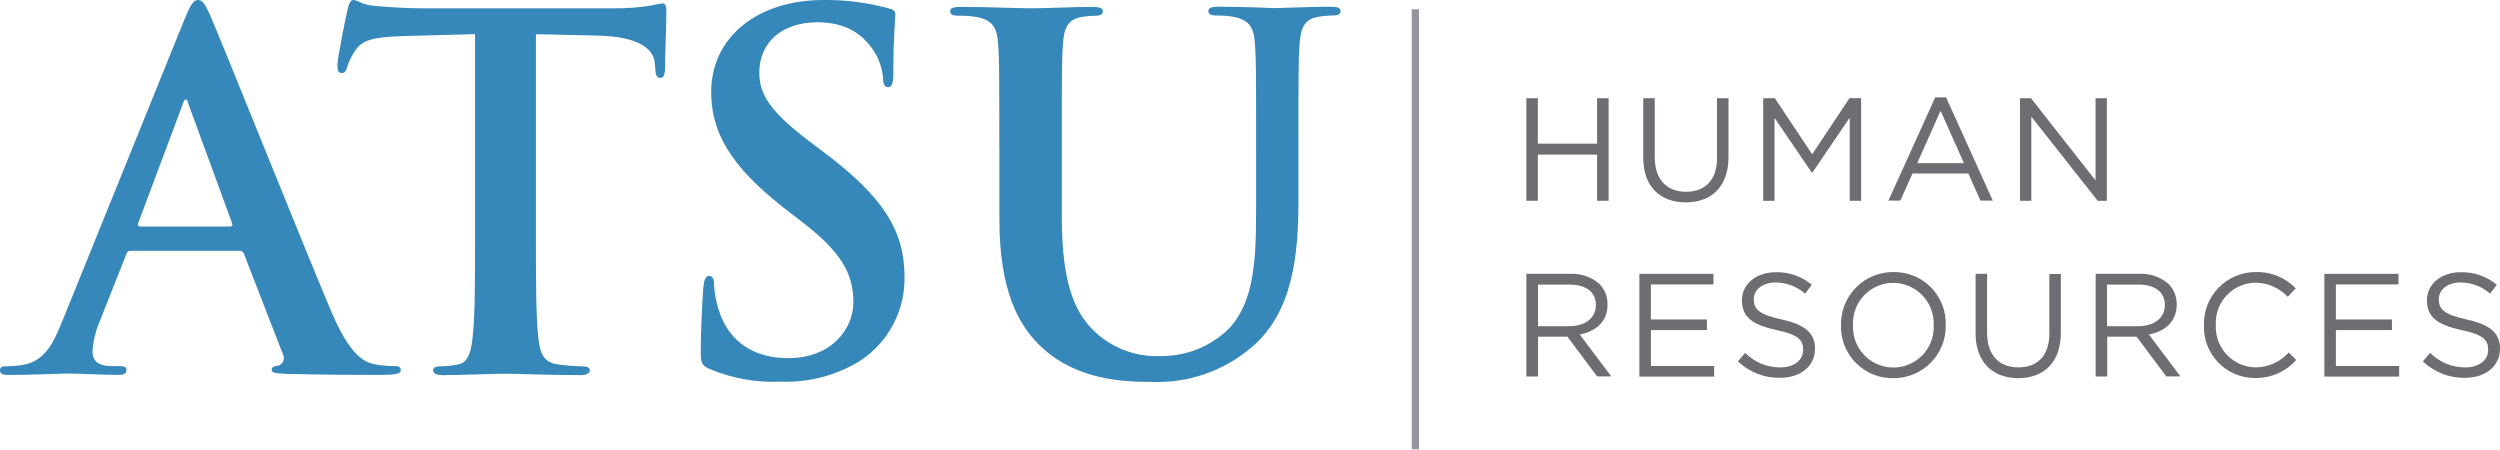
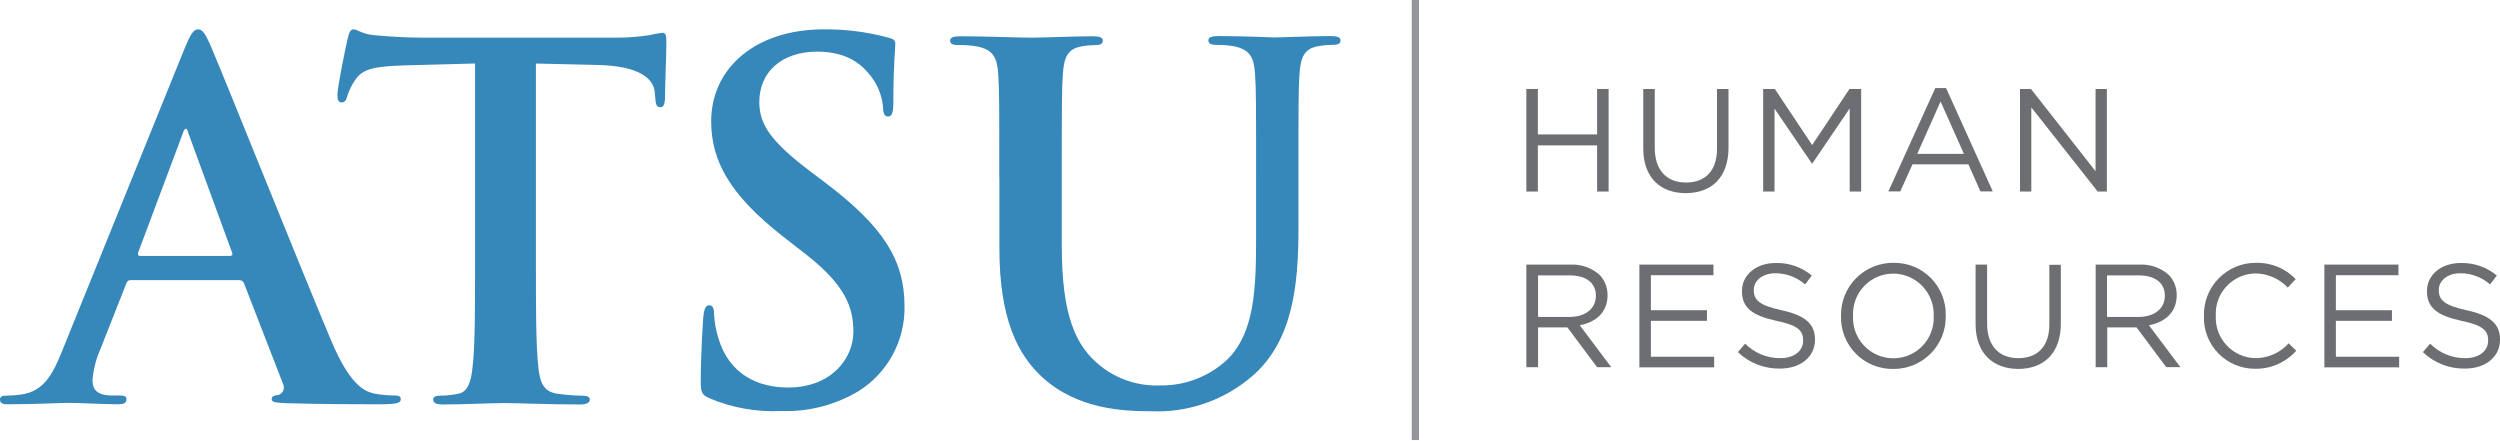
- <svg xmlns="http://www.w3.org/2000/svg" width="323.933" height="58.214" viewBox="0 0 323.933 58.214">
-   <g id="Logo" transform="translate(0 1.196)">
-     <g id="Group_5" data-name="Group 5" transform="translate(0 -1.196)">
-       <g id="Group_1" data-name="Group 1" transform="translate(0 0)">
-         <path id="Path_1" data-name="Path 1" d="M16.913,34.156c-.321,0-.435.138-.573.5L12.925,43.3a11.925,11.925,0,0,0-.94,3.85c0,1.146.573,1.948,2.521,1.948h.94c.756,0,.94.138.94.5,0,.5-.39.642-1.077.642-2.017,0-4.721-.183-6.692-.183-.688,0-4.171.183-7.448.183C.39,50.267,0,50.13,0,49.626c0-.39.252-.5.756-.5A17.317,17.317,0,0,0,2.7,48.984c2.91-.39,4.1-2.521,5.363-5.683L23.9,4.181c.756-1.833,1.146-2.521,1.765-2.521.573,0,.94.573,1.581,2.017C28.761,7.137,38.867,32.392,42.9,41.971c2.406,5.683,4.217,6.554,5.546,6.875a14.373,14.373,0,0,0,2.658.252c.5,0,.825.069.825.5,0,.5-.573.642-2.91.642-2.269,0-6.875,0-11.917-.138-1.146-.069-1.9-.069-1.9-.5,0-.39.252-.5.894-.573a1.027,1.027,0,0,0,.573-1.444L31.626,34.592a.613.613,0,0,0-.642-.435H16.913Zm12.856-3.14c.321,0,.39-.183.321-.39L24.407,15.112c-.069-.252-.138-.573-.321-.573s-.321.321-.39.573L17.9,30.581c-.069.252,0,.435.252.435Z" transform="translate(0 -1.66)" fill="#3687ba" />
-       </g>
-       <g id="Group_2" data-name="Group 2" transform="translate(43.726)">
-         <path id="Path_2" data-name="Path 2" d="M36.932,6.083l-9.4.252c-3.667.138-5.179.435-6.119,1.833a7.436,7.436,0,0,0-1.077,2.2c-.138.5-.321.756-.688.756-.435,0-.573-.321-.573-1.008,0-1.008,1.192-6.761,1.329-7.265.183-.825.39-1.192.756-1.192.5,0,1.146.642,2.7.756,1.833.183,4.217.321,6.3.321h24.98a28.441,28.441,0,0,0,4.354-.321A17.181,17.181,0,0,1,61.2,2.1c.435,0,.5.39.5,1.329,0,1.329-.183,5.683-.183,7.311-.069.642-.183,1.008-.573,1.008-.5,0-.642-.321-.688-1.26L60.193,9.8c-.138-1.65-1.833-3.415-7.448-3.529l-7.952-.183V31.956c0,5.8,0,10.794.321,13.5.183,1.765.573,3.163,2.452,3.415a24.567,24.567,0,0,0,3.208.252c.688,0,1.008.183,1.008.5,0,.435-.5.642-1.192.642-4.171,0-8.136-.183-9.9-.183-1.444,0-5.431.183-7.952.183-.825,0-1.26-.183-1.26-.642,0-.321.252-.5,1.008-.5a11.131,11.131,0,0,0,2.269-.252c1.26-.252,1.65-1.65,1.833-3.46.321-2.658.321-7.631.321-13.429V6.083Z" transform="translate(-19.08 -1.66)" fill="#3687ba" />
-       </g>
-       <g id="Group_3" data-name="Group 3" transform="translate(90.798 0)">
-         <path id="Path_3" data-name="Path 3" d="M40.812,49.488c-1.008-.435-1.192-.756-1.192-2.154,0-3.46.252-7.265.321-8.273.069-.94.252-1.65.756-1.65.573,0,.642.573.642,1.077a12.847,12.847,0,0,0,.573,3.208c1.4,4.675,5.111,6.371,9.029,6.371,5.683,0,8.456-3.85,8.456-7.2,0-3.094-.94-6-6.188-10.084L50.3,28.519c-6.944-5.431-9.327-9.831-9.327-14.942,0-6.944,5.8-11.917,14.575-11.917a30.614,30.614,0,0,1,8.388,1.077c.573.138.894.321.894.756,0,.825-.252,2.658-.252,7.563,0,1.4-.183,1.9-.688,1.9-.435,0-.642-.39-.642-1.146A7.668,7.668,0,0,0,61.6,7.641c-.94-1.192-2.773-3.094-6.875-3.094-4.675,0-7.517,2.7-7.517,6.508,0,2.91,1.444,5.111,6.692,9.075l1.765,1.329c7.631,5.752,10.359,10.106,10.359,16.088a12.713,12.713,0,0,1-5.936,10.977,18.288,18.288,0,0,1-10.038,2.59A21.343,21.343,0,0,1,40.812,49.488Z" transform="translate(-39.62 -1.66)" fill="#3687ba" />
-       </g>
-       <g id="Group_4" data-name="Group 4" transform="translate(123.111 0.871)">
-         <path id="Path_4" data-name="Path 4" d="M60.091,20.374c0-9.579,0-11.367-.138-13.384-.138-2.154-.642-3.163-2.7-3.6A12.143,12.143,0,0,0,54.8,3.209c-.688,0-1.077-.138-1.077-.573s.435-.573,1.4-.573c3.346,0,7.311.183,9.213.183,1.513,0,5.5-.183,7.769-.183.94,0,1.4.138,1.4.573s-.39.573-1.008.573a10.567,10.567,0,0,0-1.833.183c-1.7.321-2.2,1.4-2.338,3.6-.138,2.017-.138,3.781-.138,13.384V29.2c0,9.144,1.833,12.994,4.927,15.515a11.683,11.683,0,0,0,7.883,2.59A12.382,12.382,0,0,0,89.7,43.887c3.46-3.46,3.667-9.144,3.667-15.652V20.351c0-9.579,0-11.367-.138-13.384-.137-2.154-.642-3.163-2.7-3.6a11.368,11.368,0,0,0-2.269-.183c-.688,0-1.077-.138-1.077-.573s.435-.573,1.329-.573c3.208,0,7.2.183,7.265.183.756,0,4.721-.183,7.2-.183.894,0,1.329.138,1.329.573s-.367.573-1.146.573a10.568,10.568,0,0,0-1.833.183c-1.7.321-2.2,1.4-2.338,3.6-.137,2.017-.137,3.781-.137,13.384v6.761c0,7.013-.688,14.438-6,19a18.816,18.816,0,0,1-13.132,4.538c-3.346,0-9.4-.183-14-4.354-3.208-2.91-5.615-7.563-5.615-16.729v-9.19Z" transform="translate(-53.72 -2.04)" fill="#3687ba" />
-       </g>
+ <svg xmlns="http://www.w3.org/2000/svg" id="Logo" width="323.933" height="57.018" viewBox="0 0 323.933 57.018">
+   <g id="Group_5" data-name="Group 5" transform="translate(0 3.804)">
+     <g id="Group_1" data-name="Group 1" transform="translate(0 0)">
+       <path id="Path_1" data-name="Path 1" d="M16.913,34.156c-.321,0-.435.138-.573.5L12.925,43.3a11.925,11.925,0,0,0-.94,3.85c0,1.146.573,1.948,2.521,1.948h.94c.756,0,.94.138.94.5,0,.5-.39.642-1.077.642-2.017,0-4.721-.183-6.692-.183-.688,0-4.171.183-7.448.183C.39,50.267,0,50.13,0,49.626c0-.39.252-.5.756-.5A17.317,17.317,0,0,0,2.7,48.984c2.91-.39,4.1-2.521,5.363-5.683L23.9,4.181c.756-1.833,1.146-2.521,1.765-2.521.573,0,.94.573,1.581,2.017C28.761,7.137,38.867,32.392,42.9,41.971c2.406,5.683,4.217,6.554,5.546,6.875a14.373,14.373,0,0,0,2.658.252c.5,0,.825.069.825.5,0,.5-.573.642-2.91.642-2.269,0-6.875,0-11.917-.138-1.146-.069-1.9-.069-1.9-.5,0-.39.252-.5.894-.573a1.027,1.027,0,0,0,.573-1.444L31.626,34.592a.613.613,0,0,0-.642-.435H16.913Zm12.856-3.14c.321,0,.39-.183.321-.39L24.407,15.112c-.069-.252-.138-.573-.321-.573s-.321.321-.39.573L17.9,30.581c-.069.252,0,.435.252.435Z" transform="translate(0 -1.66)" fill="#3687ba" />
    </g>
-     <g id="Group_6" data-name="Group 6" transform="translate(182.924)">
-       <rect id="Rectangle_1" data-name="Rectangle 1" width="0.94" height="57.018" fill="#939598" />
+     <g id="Group_2" data-name="Group 2" transform="translate(43.726)">
+       <path id="Path_2" data-name="Path 2" d="M36.932,6.083l-9.4.252c-3.667.138-5.179.435-6.119,1.833a7.436,7.436,0,0,0-1.077,2.2c-.138.5-.321.756-.688.756-.435,0-.573-.321-.573-1.008,0-1.008,1.192-6.761,1.329-7.265.183-.825.39-1.192.756-1.192.5,0,1.146.642,2.7.756,1.833.183,4.217.321,6.3.321h24.98a28.441,28.441,0,0,0,4.354-.321A17.181,17.181,0,0,1,61.2,2.1c.435,0,.5.39.5,1.329,0,1.329-.183,5.683-.183,7.311-.069.642-.183,1.008-.573,1.008-.5,0-.642-.321-.688-1.26L60.193,9.8c-.138-1.65-1.833-3.415-7.448-3.529l-7.952-.183V31.956c0,5.8,0,10.794.321,13.5.183,1.765.573,3.163,2.452,3.415a24.567,24.567,0,0,0,3.208.252c.688,0,1.008.183,1.008.5,0,.435-.5.642-1.192.642-4.171,0-8.136-.183-9.9-.183-1.444,0-5.431.183-7.952.183-.825,0-1.26-.183-1.26-.642,0-.321.252-.5,1.008-.5a11.131,11.131,0,0,0,2.269-.252c1.26-.252,1.65-1.65,1.833-3.46.321-2.658.321-7.631.321-13.429V6.083Z" transform="translate(-19.08 -1.66)" fill="#3687ba" />
    </g>
-     <g id="Group_7" data-name="Group 7" transform="translate(197.775 11.413)">
-       <path id="Path_5" data-name="Path 5" d="M86.3,5.03h1.49v5.89h7.677V5.03h1.49V18.322h-1.49V12.341H87.79v5.981H86.3Z" transform="translate(-86.3 -4.915)" fill="#6d6e71" />
-       <path id="Path_6" data-name="Path 6" d="M92.91,12.753V5.03H94.4v7.631c0,2.865,1.513,4.492,4.056,4.492,2.452,0,4.01-1.49,4.01-4.377V5.03h1.49v7.608c0,3.873-2.223,5.89-5.546,5.89C95.133,18.528,92.91,16.511,92.91,12.753Z" transform="translate(-77.762 -4.915)" fill="#6d6e71" />
-       <path id="Path_7" data-name="Path 7" d="M99.69,5.03H101.2l4.836,7.265,4.836-7.265h1.513V18.322H110.9V7.551l-4.836,7.127h-.069l-4.836-7.1V18.322H99.69V5.03Z" transform="translate(-69.004 -4.915)" fill="#6d6e71" />
-       <path id="Path_8" data-name="Path 8" d="M112.843,4.98h1.4l6.05,13.384h-1.6l-1.558-3.506h-7.242l-1.581,3.506H106.77Zm3.713,8.525-3.025-6.783-3.025,6.783Z" transform="translate(-59.859 -4.98)" fill="#6d6e71" />
-       <path id="Path_9" data-name="Path 9" d="M114.233,5.03h1.4L124,15.686V5.03h1.467V18.322h-1.192L115.677,7.413V18.322H114.21V5.03Z" transform="translate(-50.248 -4.915)" fill="#6d6e71" />
-       <path id="Path_10" data-name="Path 10" d="M86.3,14.96h5.706a5.324,5.324,0,0,1,3.781,1.329A3.689,3.689,0,0,1,96.819,18.9v.046c0,2.2-1.513,3.483-3.6,3.873L97.3,28.252H95.467L91.617,23.1h-3.8v5.156H86.3Zm5.592,6.783c1.994,0,3.415-1.031,3.415-2.727V18.97c0-1.627-1.26-2.613-3.392-2.613h-4.1v5.386h4.079Z" transform="translate(-86.3 7.911)" fill="#6d6e71" />
-       <path id="Path_11" data-name="Path 11" d="M92.69,14.96h9.6v1.375H94.18v4.538h7.265v1.375H94.18V26.9h8.2v1.375H92.69Z" transform="translate(-78.046 7.911)" fill="#6d6e71" />
-       <path id="Path_12" data-name="Path 12" d="M98.26,26.42l.94-1.1A6.341,6.341,0,0,0,103.76,27.2c1.788,0,2.956-.94,2.956-2.269v-.046c0-1.238-.665-1.948-3.46-2.521-3.048-.665-4.469-1.65-4.469-3.827v-.046c0-2.085,1.833-3.621,4.377-3.621a7,7,0,0,1,4.675,1.627l-.871,1.146a5.842,5.842,0,0,0-3.827-1.444c-1.719,0-2.819.963-2.819,2.154V18.4c0,1.26.688,1.948,3.6,2.59,2.956.642,4.331,1.719,4.331,3.758v.046c0,2.269-1.9,3.758-4.538,3.758A7.727,7.727,0,0,1,98.26,26.42Z" transform="translate(-70.851 7.795)" fill="#6d6e71" />
-       <path id="Path_13" data-name="Path 13" d="M104.09,21.781v-.046A6.734,6.734,0,0,1,110.9,14.86a6.658,6.658,0,0,1,6.761,6.829v.046a6.734,6.734,0,0,1-6.806,6.875A6.658,6.658,0,0,1,104.09,21.781Zm12.009,0v-.046a5.272,5.272,0,0,0-5.248-5.477,5.216,5.216,0,0,0-5.2,5.454v.046a5.23,5.23,0,1,0,10.45.023Z" transform="translate(-63.32 7.782)" fill="#6d6e71" />
-       <path id="Path_14" data-name="Path 14" d="M111.7,22.683V14.96h1.49v7.631c0,2.865,1.513,4.492,4.056,4.492,2.452,0,4.01-1.49,4.01-4.377V14.983h1.49v7.608c0,3.873-2.223,5.89-5.546,5.89C113.946,28.458,111.7,26.441,111.7,22.683Z" transform="translate(-53.491 7.911)" fill="#6d6e71" />
-       <path id="Path_15" data-name="Path 15" d="M118.48,14.96h5.706a5.324,5.324,0,0,1,3.781,1.329A3.689,3.689,0,0,1,129,18.9v.046c0,2.2-1.513,3.483-3.6,3.873l4.079,5.431h-1.833L123.8,23.1h-3.8v5.156H118.5V14.96Zm5.569,6.783c1.994,0,3.415-1.031,3.415-2.727V18.97c0-1.627-1.26-2.613-3.392-2.613h-4.1v5.386h4.079Z" transform="translate(-44.733 7.911)" fill="#6d6e71" />
-       <path id="Path_16" data-name="Path 16" d="M124.61,21.781v-.046a6.7,6.7,0,0,1,6.715-6.875,6.889,6.889,0,0,1,5.179,2.108l-1.031,1.1a5.84,5.84,0,0,0-4.171-1.833,5.221,5.221,0,0,0-5.156,5.454v.046a5.241,5.241,0,0,0,5.156,5.477,5.768,5.768,0,0,0,4.285-1.925l.985.963a6.974,6.974,0,0,1-5.317,2.338A6.6,6.6,0,0,1,124.61,21.781Z" transform="translate(-36.815 7.782)" fill="#6d6e71" />
-       <path id="Path_17" data-name="Path 17" d="M131.42,14.96h9.6v1.375H132.91v4.538h7.265v1.375H132.91V26.9h8.2v1.375H131.42V14.96Z" transform="translate(-28.018 7.911)" fill="#6d6e71" />
-       <path id="Path_18" data-name="Path 18" d="M136.99,26.42l.94-1.1A6.341,6.341,0,0,0,142.49,27.2c1.788,0,2.956-.94,2.956-2.269v-.046c0-1.238-.665-1.948-3.46-2.521-3.048-.665-4.469-1.65-4.469-3.827v-.046c0-2.085,1.833-3.621,4.377-3.621a7,7,0,0,1,4.675,1.627l-.871,1.146a5.842,5.842,0,0,0-3.827-1.444c-1.719,0-2.819.963-2.819,2.154V18.4c0,1.26.688,1.948,3.6,2.59,2.956.642,4.331,1.719,4.331,3.758v.046c0,2.269-1.9,3.758-4.538,3.758A7.688,7.688,0,0,1,136.99,26.42Z" transform="translate(-20.823 7.795)" fill="#6d6e71" />
+     <g id="Group_3" data-name="Group 3" transform="translate(90.798 0)">
+       <path id="Path_3" data-name="Path 3" d="M40.812,49.488c-1.008-.435-1.192-.756-1.192-2.154,0-3.46.252-7.265.321-8.273.069-.94.252-1.65.756-1.65.573,0,.642.573.642,1.077a12.847,12.847,0,0,0,.573,3.208c1.4,4.675,5.111,6.371,9.029,6.371,5.683,0,8.456-3.85,8.456-7.2,0-3.094-.94-6-6.188-10.084L50.3,28.519c-6.944-5.431-9.327-9.831-9.327-14.942,0-6.944,5.8-11.917,14.575-11.917a30.614,30.614,0,0,1,8.388,1.077c.573.138.894.321.894.756,0,.825-.252,2.658-.252,7.563,0,1.4-.183,1.9-.688,1.9-.435,0-.642-.39-.642-1.146A7.668,7.668,0,0,0,61.6,7.641c-.94-1.192-2.773-3.094-6.875-3.094-4.675,0-7.517,2.7-7.517,6.508,0,2.91,1.444,5.111,6.692,9.075l1.765,1.329c7.631,5.752,10.359,10.106,10.359,16.088a12.713,12.713,0,0,1-5.936,10.977,18.288,18.288,0,0,1-10.038,2.59A21.343,21.343,0,0,1,40.812,49.488Z" transform="translate(-39.62 -1.66)" fill="#3687ba" />
+     </g>
+     <g id="Group_4" data-name="Group 4" transform="translate(123.111 0.871)">
+       <path id="Path_4" data-name="Path 4" d="M60.091,20.374c0-9.579,0-11.367-.138-13.384-.138-2.154-.642-3.163-2.7-3.6A12.143,12.143,0,0,0,54.8,3.209c-.688,0-1.077-.138-1.077-.573s.435-.573,1.4-.573c3.346,0,7.311.183,9.213.183,1.513,0,5.5-.183,7.769-.183.94,0,1.4.138,1.4.573s-.39.573-1.008.573a10.567,10.567,0,0,0-1.833.183c-1.7.321-2.2,1.4-2.338,3.6-.138,2.017-.138,3.781-.138,13.384V29.2c0,9.144,1.833,12.994,4.927,15.515a11.683,11.683,0,0,0,7.883,2.59A12.382,12.382,0,0,0,89.7,43.887c3.46-3.46,3.667-9.144,3.667-15.652V20.351c0-9.579,0-11.367-.138-13.384-.137-2.154-.642-3.163-2.7-3.6a11.368,11.368,0,0,0-2.269-.183c-.688,0-1.077-.138-1.077-.573s.435-.573,1.329-.573c3.208,0,7.2.183,7.265.183.756,0,4.721-.183,7.2-.183.894,0,1.329.138,1.329.573s-.367.573-1.146.573a10.568,10.568,0,0,0-1.833.183c-1.7.321-2.2,1.4-2.338,3.6-.137,2.017-.137,3.781-.137,13.384v6.761c0,7.013-.688,14.438-6,19a18.816,18.816,0,0,1-13.132,4.538c-3.346,0-9.4-.183-14-4.354-3.208-2.91-5.615-7.563-5.615-16.729v-9.19Z" transform="translate(-53.72 -2.04)" fill="#3687ba" />
    </g>
  </g>
+   <g id="Group_6" data-name="Group 6" transform="translate(182.924)">
+     <rect id="Rectangle_1" data-name="Rectangle 1" width="0.94" height="57.018" fill="#939598" />
+   </g>
+   <g id="Group_7" data-name="Group 7" transform="translate(197.775 11.413)">
+     <path id="Path_5" data-name="Path 5" d="M86.3,5.03h1.49v5.89h7.677V5.03h1.49V18.322h-1.49V12.341H87.79v5.981H86.3Z" transform="translate(-86.3 -4.915)" fill="#6d6e71" />
+     <path id="Path_6" data-name="Path 6" d="M92.91,12.753V5.03H94.4v7.631c0,2.865,1.513,4.492,4.056,4.492,2.452,0,4.01-1.49,4.01-4.377V5.03h1.49v7.608c0,3.873-2.223,5.89-5.546,5.89C95.133,18.528,92.91,16.511,92.91,12.753Z" transform="translate(-77.762 -4.915)" fill="#6d6e71" />
+     <path id="Path_7" data-name="Path 7" d="M99.69,5.03H101.2l4.836,7.265,4.836-7.265h1.513V18.322H110.9V7.551l-4.836,7.127h-.069l-4.836-7.1V18.322H99.69V5.03Z" transform="translate(-69.004 -4.915)" fill="#6d6e71" />
+     <path id="Path_8" data-name="Path 8" d="M112.843,4.98h1.4l6.05,13.384h-1.6l-1.558-3.506h-7.242l-1.581,3.506H106.77Zm3.713,8.525-3.025-6.783-3.025,6.783Z" transform="translate(-59.859 -4.98)" fill="#6d6e71" />
+     <path id="Path_9" data-name="Path 9" d="M114.233,5.03h1.4L124,15.686V5.03h1.467V18.322h-1.192L115.677,7.413V18.322H114.21V5.03Z" transform="translate(-50.248 -4.915)" fill="#6d6e71" />
+     <path id="Path_10" data-name="Path 10" d="M86.3,14.96h5.706a5.324,5.324,0,0,1,3.781,1.329A3.689,3.689,0,0,1,96.819,18.9v.046c0,2.2-1.513,3.483-3.6,3.873L97.3,28.252H95.467L91.617,23.1h-3.8v5.156H86.3Zm5.592,6.783c1.994,0,3.415-1.031,3.415-2.727V18.97c0-1.627-1.26-2.613-3.392-2.613h-4.1v5.386h4.079Z" transform="translate(-86.3 7.911)" fill="#6d6e71" />
+     <path id="Path_11" data-name="Path 11" d="M92.69,14.96h9.6v1.375H94.18v4.538h7.265v1.375H94.18V26.9h8.2v1.375H92.69Z" transform="translate(-78.046 7.911)" fill="#6d6e71" />
+     <path id="Path_12" data-name="Path 12" d="M98.26,26.42l.94-1.1A6.341,6.341,0,0,0,103.76,27.2c1.788,0,2.956-.94,2.956-2.269v-.046c0-1.238-.665-1.948-3.46-2.521-3.048-.665-4.469-1.65-4.469-3.827v-.046c0-2.085,1.833-3.621,4.377-3.621a7,7,0,0,1,4.675,1.627l-.871,1.146a5.842,5.842,0,0,0-3.827-1.444c-1.719,0-2.819.963-2.819,2.154V18.4c0,1.26.688,1.948,3.6,2.59,2.956.642,4.331,1.719,4.331,3.758v.046c0,2.269-1.9,3.758-4.538,3.758A7.727,7.727,0,0,1,98.26,26.42Z" transform="translate(-70.851 7.795)" fill="#6d6e71" />
+     <path id="Path_13" data-name="Path 13" d="M104.09,21.781v-.046A6.734,6.734,0,0,1,110.9,14.86a6.658,6.658,0,0,1,6.761,6.829v.046a6.734,6.734,0,0,1-6.806,6.875A6.658,6.658,0,0,1,104.09,21.781Zm12.009,0v-.046a5.272,5.272,0,0,0-5.248-5.477,5.216,5.216,0,0,0-5.2,5.454v.046a5.23,5.23,0,1,0,10.45.023Z" transform="translate(-63.32 7.782)" fill="#6d6e71" />
+     <path id="Path_14" data-name="Path 14" d="M111.7,22.683V14.96h1.49v7.631c0,2.865,1.513,4.492,4.056,4.492,2.452,0,4.01-1.49,4.01-4.377V14.983h1.49v7.608c0,3.873-2.223,5.89-5.546,5.89C113.946,28.458,111.7,26.441,111.7,22.683Z" transform="translate(-53.491 7.911)" fill="#6d6e71" />
+     <path id="Path_15" data-name="Path 15" d="M118.48,14.96h5.706a5.324,5.324,0,0,1,3.781,1.329A3.689,3.689,0,0,1,129,18.9v.046c0,2.2-1.513,3.483-3.6,3.873l4.079,5.431h-1.833L123.8,23.1h-3.8v5.156H118.5V14.96Zm5.569,6.783c1.994,0,3.415-1.031,3.415-2.727V18.97c0-1.627-1.26-2.613-3.392-2.613h-4.1v5.386h4.079Z" transform="translate(-44.733 7.911)" fill="#6d6e71" />
+     <path id="Path_16" data-name="Path 16" d="M124.61,21.781v-.046a6.7,6.7,0,0,1,6.715-6.875,6.889,6.889,0,0,1,5.179,2.108l-1.031,1.1a5.84,5.84,0,0,0-4.171-1.833,5.221,5.221,0,0,0-5.156,5.454v.046a5.241,5.241,0,0,0,5.156,5.477,5.768,5.768,0,0,0,4.285-1.925l.985.963a6.974,6.974,0,0,1-5.317,2.338A6.6,6.6,0,0,1,124.61,21.781Z" transform="translate(-36.815 7.782)" fill="#6d6e71" />
+     <path id="Path_17" data-name="Path 17" d="M131.42,14.96h9.6v1.375H132.91v4.538h7.265v1.375H132.91V26.9h8.2v1.375H131.42V14.96Z" transform="translate(-28.018 7.911)" fill="#6d6e71" />
+     <path id="Path_18" data-name="Path 18" d="M136.99,26.42l.94-1.1A6.341,6.341,0,0,0,142.49,27.2c1.788,0,2.956-.94,2.956-2.269v-.046c0-1.238-.665-1.948-3.46-2.521-3.048-.665-4.469-1.65-4.469-3.827v-.046c0-2.085,1.833-3.621,4.377-3.621a7,7,0,0,1,4.675,1.627l-.871,1.146a5.842,5.842,0,0,0-3.827-1.444c-1.719,0-2.819.963-2.819,2.154V18.4c0,1.26.688,1.948,3.6,2.59,2.956.642,4.331,1.719,4.331,3.758v.046c0,2.269-1.9,3.758-4.538,3.758A7.688,7.688,0,0,1,136.99,26.42Z" transform="translate(-20.823 7.795)" fill="#6d6e71" />
+   </g>
</svg>
